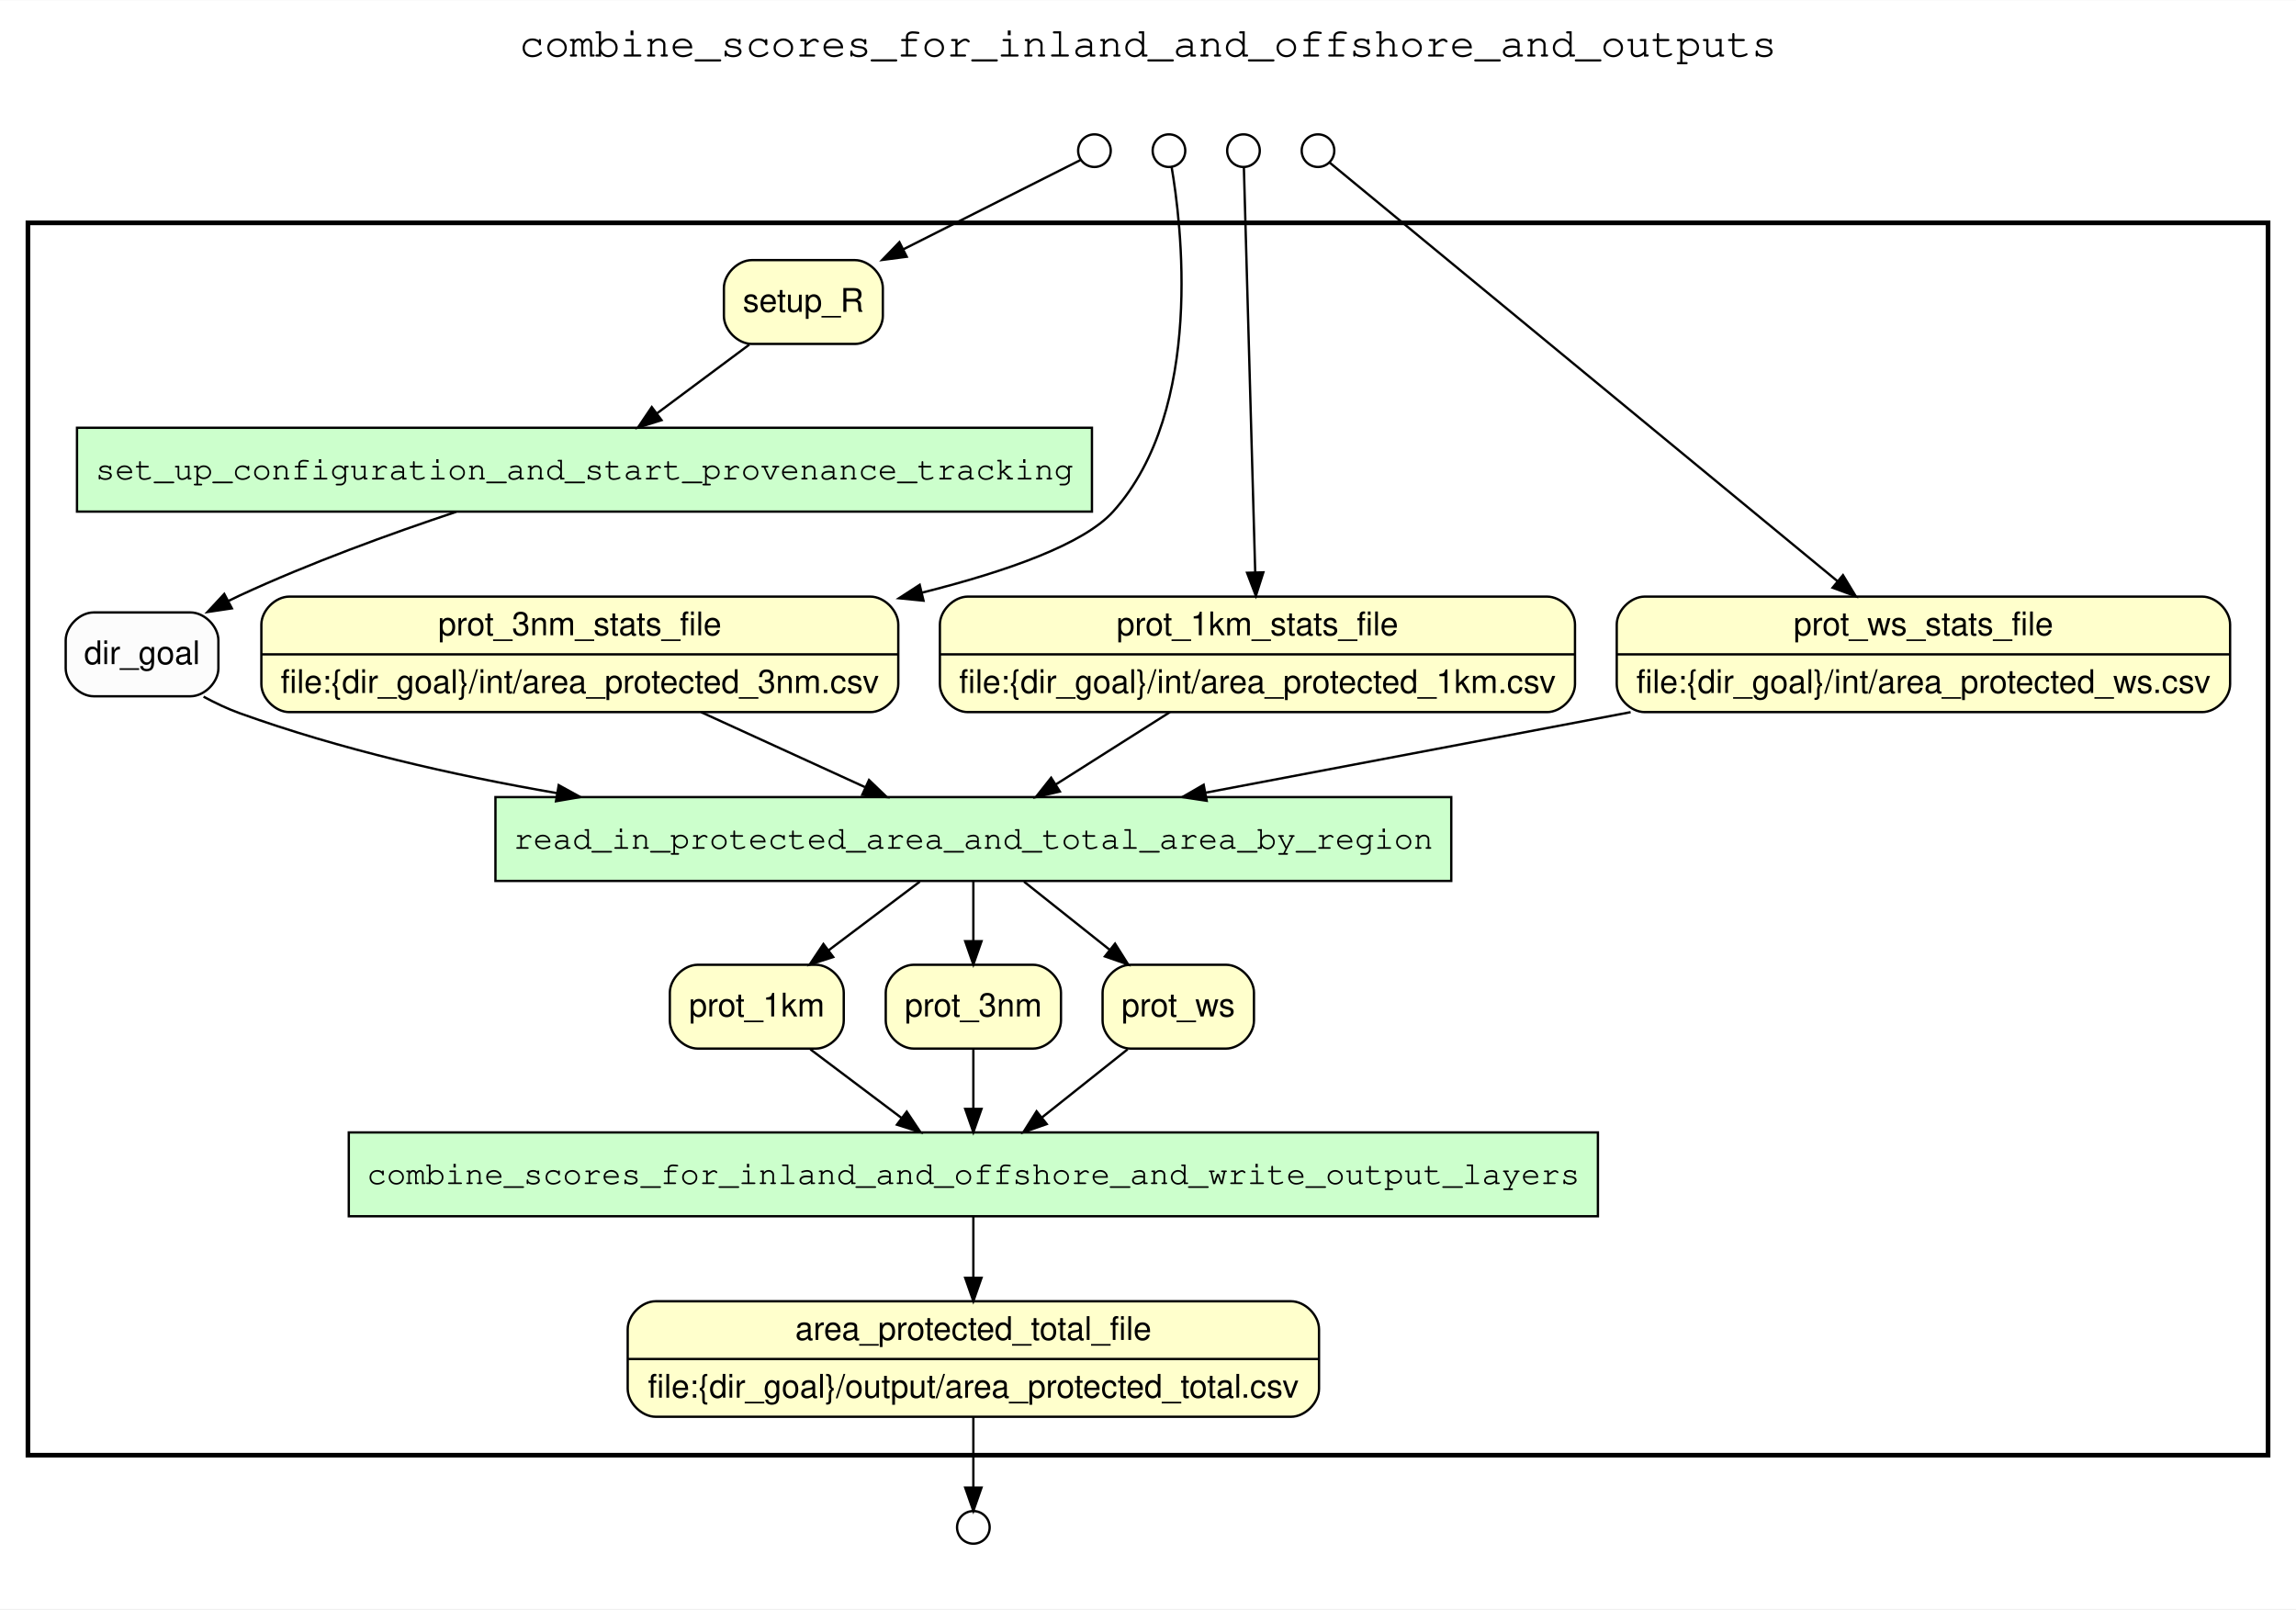
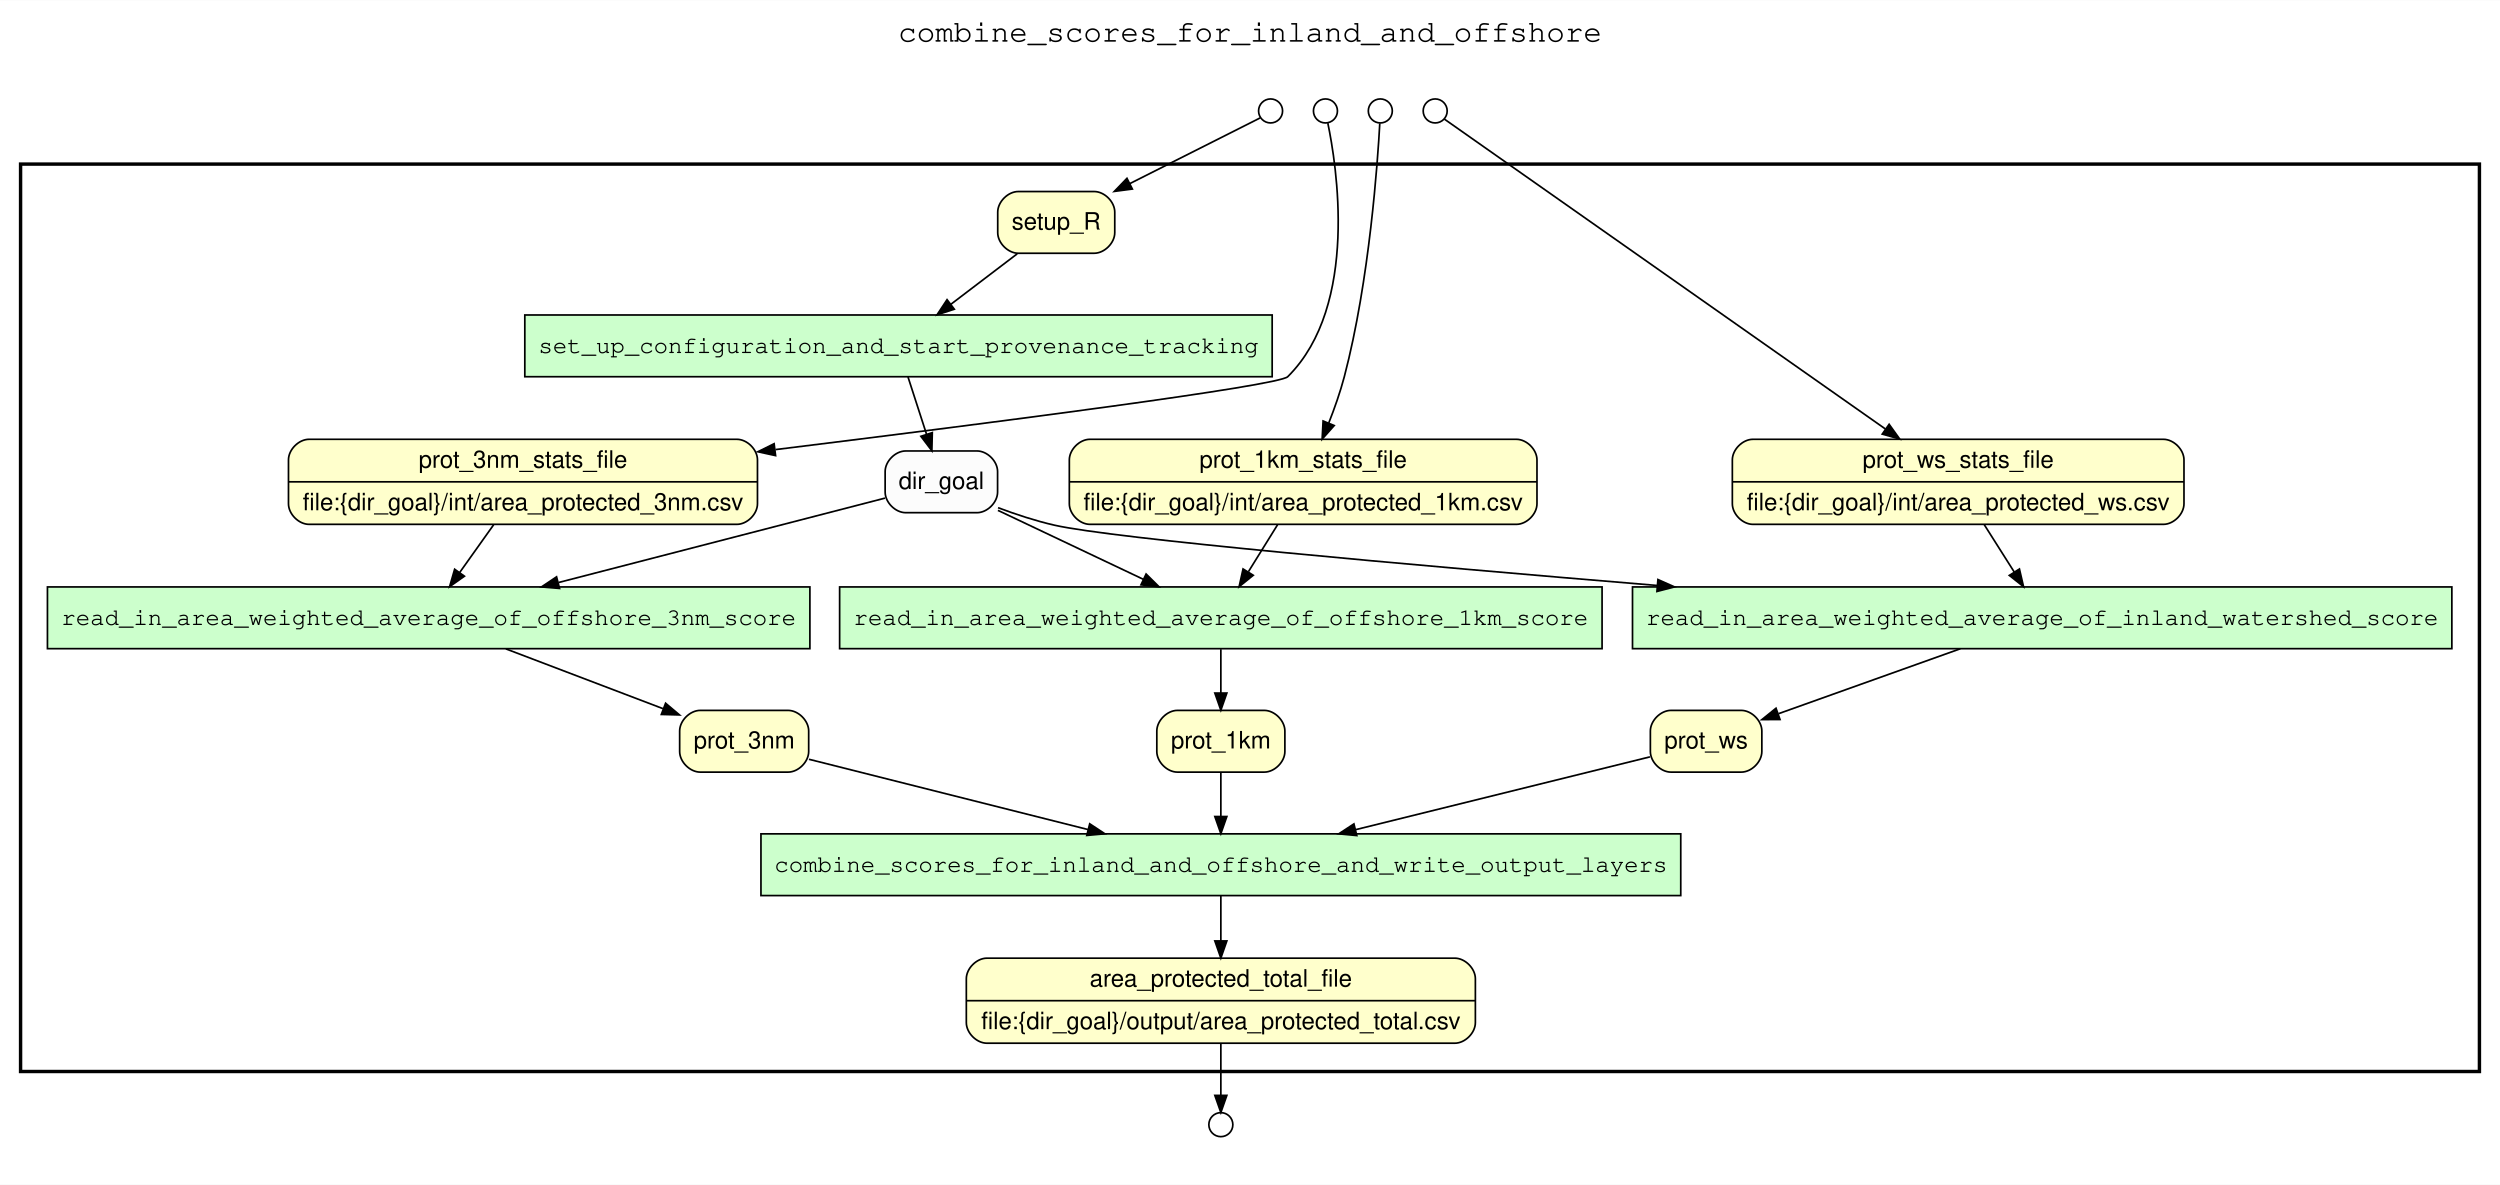
- <svg xmlns="http://www.w3.org/2000/svg" width="986pt" height="691pt" viewBox="0.00 0.00 986.00 690.80">
+ <svg xmlns="http://www.w3.org/2000/svg" width="1458pt" height="691pt" viewBox="0.00 0.00 1458.00 690.80">
  <g id="graph0" class="graph" transform="scale(1 1) rotate(0) translate(4 686.8)">
-     <polygon fill="white" stroke="none" points="-4,4 -4,-686.8 982,-686.8 982,4 -4,4" />
-     <text text-anchor="middle" x="489" y="-662.6" font-family="Courier,monospace" font-size="18.00">combine_scores_for_inland_and_offshore_and_outputs</text>
+     <polygon fill="white" stroke="none" points="-4,4 -4,-686.8 1454,-686.8 1454,4 -4,4" />
+     <text text-anchor="middle" x="725" y="-662.6" font-family="Courier,monospace" font-size="18.00">combine_scores_for_inland_and_offshore</text>
    <g id="clust1" class="cluster">
-       <polygon fill="none" stroke="black" stroke-width="2" points="8,-62 8,-591.2 970,-591.2 970,-62 8,-62" />
+       <polygon fill="none" stroke="black" stroke-width="2" points="8,-62 8,-591.2 1442,-591.2 1442,-62 8,-62" />
    </g>
    <g id="clust2" class="cluster">
-       <polygon fill="none" stroke="white" stroke-width="2" points="16,-70 16,-583.2 962,-583.2 962,-70 16,-70" />
+       <polygon fill="none" stroke="white" stroke-width="2" points="16,-70 16,-583.2 1434,-583.2 1434,-70 16,-70" />
    </g>
    <g id="clust3" class="cluster">
-       <polygon fill="none" stroke="white" points="443,-599.2 443,-645.2 585,-645.2 585,-599.2 443,-599.2" />
+       <polygon fill="none" stroke="white" points="714,-599.2 714,-645.2 856,-645.2 856,-599.2 714,-599.2" />
    </g>
    <g id="clust4" class="cluster">
-       <polygon fill="none" stroke="white" points="451,-607.2 451,-637.2 577,-637.2 577,-607.2 451,-607.2" />
+       <polygon fill="none" stroke="white" points="722,-607.2 722,-637.2 848,-637.2 848,-607.2 722,-607.2" />
    </g>
    <g id="clust5" class="cluster">
-       <polygon fill="none" stroke="white" points="391,-8 391,-54 437,-54 437,-8 391,-8" />
+       <polygon fill="none" stroke="white" points="685,-8 685,-54 731,-54 731,-8 685,-8" />
    </g>
    <g id="clust6" class="cluster">
-       <polygon fill="none" stroke="white" points="399,-16 399,-46 429,-46 429,-16 399,-16" />
+       <polygon fill="none" stroke="white" points="693,-16 693,-46 723,-46 723,-16 693,-16" />
    </g>
    <g id="node1" class="node">
-       <polygon fill="#ccffcc" stroke="black" points="464.93,-503.2 29.07,-503.2 29.07,-467.2 464.93,-467.2 464.93,-503.2" />
-       <text text-anchor="middle" x="247" y="-481" font-family="Courier,monospace" font-size="14.00">set_up_configuration_and_start_provenance_tracking</text>
+       <polygon fill="#ccffcc" stroke="black" points="737.93,-503.2 302.07,-503.2 302.07,-467.2 737.93,-467.2 737.93,-503.2" />
+       <text text-anchor="middle" x="520" y="-481" font-family="Courier,monospace" font-size="14.00">set_up_configuration_and_start_provenance_tracking</text>
+     </g>
+     <g id="node14" class="node">
+       <path fill="#fcfcfc" stroke="black" d="M565.787,-423.9C565.787,-423.9 524.213,-423.9 524.213,-423.9 518.213,-423.9 512.213,-417.9 512.213,-411.9 512.213,-411.9 512.213,-399.9 512.213,-399.9 512.213,-393.9 518.213,-387.9 524.213,-387.9 524.213,-387.9 565.787,-387.9 565.787,-387.9 571.787,-387.9 577.787,-393.9 577.787,-399.9 577.787,-399.9 577.787,-411.9 577.787,-411.9 577.787,-417.9 571.787,-423.9 565.787,-423.9" />
+       <text text-anchor="middle" x="545" y="-401.7" font-family="Helvetica,sans-Serif" font-size="14.00">dir_goal</text>
+     </g>
+     <g id="edge1" class="edge">
+       <path fill="none" stroke="black" d="M525.548,-467.045C528.72,-457.237 532.768,-444.722 536.349,-433.65" />
+       <polygon fill="black" stroke="black" points="539.72,-434.599 539.467,-424.007 533.06,-432.445 539.72,-434.599" />
+     </g>
+     <g id="node2" class="node">
+       <polygon fill="#ccffcc" stroke="black" points="468.329,-344.6 23.671,-344.6 23.671,-308.6 468.329,-308.6 468.329,-344.6" />
+       <text text-anchor="middle" x="246" y="-322.4" font-family="Courier,monospace" font-size="14.00">read_in_area_weighted_average_of_offshore_3nm_score</text>
    </g>
    <g id="node12" class="node">
-       <path fill="#fcfcfc" stroke="black" d="M77.787,-423.9C77.787,-423.9 36.213,-423.9 36.213,-423.9 30.213,-423.9 24.213,-417.9 24.213,-411.9 24.213,-411.9 24.213,-399.9 24.213,-399.9 24.213,-393.9 30.213,-387.9 36.213,-387.9 36.213,-387.9 77.787,-387.9 77.787,-387.9 83.787,-387.9 89.787,-393.9 89.787,-399.9 89.787,-399.9 89.787,-411.9 89.787,-411.9 89.787,-417.9 83.787,-423.9 77.787,-423.9" />
-       <text text-anchor="middle" x="57" y="-401.7" font-family="Helvetica,sans-Serif" font-size="14.00">dir_goal</text>
+       <path fill="#ffffcc" stroke="black" d="M455.625,-272.6C455.625,-272.6 404.375,-272.6 404.375,-272.6 398.375,-272.6 392.375,-266.6 392.375,-260.6 392.375,-260.6 392.375,-248.6 392.375,-248.6 392.375,-242.6 398.375,-236.6 404.375,-236.6 404.375,-236.6 455.625,-236.6 455.625,-236.6 461.625,-236.6 467.625,-242.6 467.625,-248.6 467.625,-248.6 467.625,-260.6 467.625,-260.6 467.625,-266.6 461.625,-272.6 455.625,-272.6" />
+       <text text-anchor="middle" x="430" y="-250.4" font-family="Helvetica,sans-Serif" font-size="14.00">prot_3nm</text>
    </g>
-     <g id="edge1" class="edge">
-       <path fill="none" stroke="black" d="M191.93,-467.118C163.662,-457.693 128.959,-445.092 99,-431.2 97.424,-430.469 95.829,-429.698 94.229,-428.899" />
-       <polygon fill="black" stroke="black" points="95.574,-425.651 85.096,-424.082 92.309,-431.843 95.574,-425.651" />
+     <g id="edge3" class="edge">
+       <path fill="none" stroke="black" d="M291.011,-308.476C318.802,-297.904 354.411,-284.357 382.628,-273.622" />
+       <polygon fill="black" stroke="black" points="384.174,-276.779 392.276,-269.952 381.685,-270.236 384.174,-276.779" />
    </g>
-     <g id="node2" class="node">
-       <polygon fill="#ccffcc" stroke="black" points="619.234,-344.6 208.766,-344.6 208.766,-308.6 619.234,-308.6 619.234,-344.6" />
-       <text text-anchor="middle" x="414" y="-322.4" font-family="Courier,monospace" font-size="14.00">read_in_protected_area_and_total_area_by_region</text>
+     <g id="node3" class="node">
+       <polygon fill="#ccffcc" stroke="black" points="930.329,-344.6 485.671,-344.6 485.671,-308.6 930.329,-308.6 930.329,-344.6" />
+       <text text-anchor="middle" x="708" y="-322.4" font-family="Courier,monospace" font-size="14.00">read_in_area_weighted_average_of_offshore_1km_score</text>
+     </g>
+     <g id="node11" class="node">
+       <path fill="#ffffcc" stroke="black" d="M733.343,-272.6C733.343,-272.6 682.657,-272.6 682.657,-272.6 676.657,-272.6 670.657,-266.6 670.657,-260.6 670.657,-260.6 670.657,-248.6 670.657,-248.6 670.657,-242.6 676.657,-236.6 682.657,-236.6 682.657,-236.6 733.343,-236.6 733.343,-236.6 739.343,-236.6 745.343,-242.6 745.343,-248.6 745.343,-248.6 745.343,-260.6 745.343,-260.6 745.343,-266.6 739.343,-272.6 733.343,-272.6" />
+       <text text-anchor="middle" x="708" y="-250.4" font-family="Helvetica,sans-Serif" font-size="14.00">prot_1km</text>
+     </g>
+     <g id="edge6" class="edge">
+       <path fill="none" stroke="black" d="M708,-308.297C708,-300.583 708,-291.312 708,-282.712" />
+       <polygon fill="black" stroke="black" points="711.5,-282.704 708,-272.704 704.5,-282.704 711.5,-282.704" />
+     </g>
+     <g id="node4" class="node">
+       <polygon fill="#ccffcc" stroke="black" points="1425.92,-344.6 948.077,-344.6 948.077,-308.6 1425.92,-308.6 1425.92,-344.6" />
+       <text text-anchor="middle" x="1187" y="-322.4" font-family="Courier,monospace" font-size="14.00">read_in_area_weighted_average_of_inland_watershed_score</text>
+     </g>
+     <g id="node13" class="node">
+       <path fill="#ffffcc" stroke="black" d="M1011.51,-272.6C1011.51,-272.6 970.494,-272.6 970.494,-272.6 964.494,-272.6 958.494,-266.6 958.494,-260.6 958.494,-260.6 958.494,-248.6 958.494,-248.6 958.494,-242.6 964.494,-236.6 970.494,-236.6 970.494,-236.6 1011.51,-236.6 1011.51,-236.6 1017.51,-236.6 1023.51,-242.6 1023.51,-248.6 1023.51,-248.6 1023.51,-260.6 1023.51,-260.6 1023.51,-266.6 1017.51,-272.6 1011.51,-272.6" />
+       <text text-anchor="middle" x="991" y="-250.4" font-family="Helvetica,sans-Serif" font-size="14.00">prot_ws</text>
+     </g>
+     <g id="edge9" class="edge">
+       <path fill="none" stroke="black" d="M1139.3,-308.566C1106.89,-296.99 1064.41,-281.817 1033.22,-270.679" />
+       <polygon fill="black" stroke="black" points="1034.11,-267.281 1023.52,-267.214 1031.76,-273.873 1034.11,-267.281" />
+     </g>
+     <g id="node5" class="node">
+       <polygon fill="#ccffcc" stroke="black" points="976.213,-200.6 439.787,-200.6 439.787,-164.6 976.213,-164.6 976.213,-200.6" />
+       <text text-anchor="middle" x="708" y="-178.4" font-family="Courier,monospace" font-size="14.00">combine_scores_for_inland_and_offshore_and_write_output_layers</text>
+     </g>
+     <g id="node6" class="node">
+       <path fill="#ffffcc" stroke="black" d="M571.561,-78.5C571.561,-78.5 844.439,-78.5 844.439,-78.5 850.439,-78.5 856.439,-84.5 856.439,-90.5 856.439,-90.5 856.439,-116.1 856.439,-116.1 856.439,-122.1 850.439,-128.1 844.439,-128.1 844.439,-128.1 571.561,-128.1 571.561,-128.1 565.561,-128.1 559.561,-122.1 559.561,-116.1 559.561,-116.1 559.561,-90.5 559.561,-90.5 559.561,-84.5 565.561,-78.5 571.561,-78.5" />
+       <text text-anchor="middle" x="708" y="-111.5" font-family="Helvetica,sans-Serif" font-size="14.00">area_protected_total_file</text>
+       <polyline fill="none" stroke="black" points="559.561,-103.3 856.439,-103.3 " />
+       <text text-anchor="middle" x="708" y="-86.7" font-family="Helvetica,sans-Serif" font-size="14.00">file:{dir_goal}/output/area_protected_total.csv</text>
+     </g>
+     <g id="edge12" class="edge">
+       <path fill="none" stroke="black" d="M708,-164.445C708,-156.689 708,-147.239 708,-138.15" />
+       <polygon fill="black" stroke="black" points="711.5,-138.15 708,-128.15 704.5,-138.15 711.5,-138.15" />
+     </g>
+     <g id="node19" class="node">
+       <ellipse fill="#ffffff" stroke="black" cx="708" cy="-31" rx="7" ry="7" />
+     </g>
+     <g id="edge20" class="edge">
+       <path fill="none" stroke="black" d="M708,-78.5C708,-68.529 708,-57.193 708,-48.211" />
+       <polygon fill="black" stroke="black" points="711.5,-48.07 708,-38.07 704.5,-48.07 711.5,-48.07" />
+     </g>
+     <g id="node7" class="node">
+       <path fill="#ffffcc" stroke="black" d="M634.128,-575.2C634.128,-575.2 589.872,-575.2 589.872,-575.2 583.872,-575.2 577.872,-569.2 577.872,-563.2 577.872,-563.2 577.872,-551.2 577.872,-551.2 577.872,-545.2 583.872,-539.2 589.872,-539.2 589.872,-539.2 634.128,-539.2 634.128,-539.2 640.128,-539.2 646.128,-545.2 646.128,-551.2 646.128,-551.2 646.128,-563.2 646.128,-563.2 646.128,-569.2 640.128,-575.2 634.128,-575.2" />
+       <text text-anchor="middle" x="612" y="-553" font-family="Helvetica,sans-Serif" font-size="14.00">setup_R</text>
+     </g>
+     <g id="edge2" class="edge">
+       <path fill="none" stroke="black" d="M589.258,-538.897C577.56,-529.996 563.139,-519.023 550.49,-509.399" />
+       <polygon fill="black" stroke="black" points="552.558,-506.574 542.48,-503.304 548.319,-512.145 552.558,-506.574" />
+     </g>
+     <g id="node8" class="node">
+       <path fill="#ffffcc" stroke="black" d="M176.241,-381.1C176.241,-381.1 425.759,-381.1 425.759,-381.1 431.759,-381.1 437.759,-387.1 437.759,-393.1 437.759,-393.1 437.759,-418.7 437.759,-418.7 437.759,-424.7 431.759,-430.7 425.759,-430.7 425.759,-430.7 176.241,-430.7 176.241,-430.7 170.241,-430.7 164.241,-424.7 164.241,-418.7 164.241,-418.7 164.241,-393.1 164.241,-393.1 164.241,-387.1 170.241,-381.1 176.241,-381.1" />
+       <text text-anchor="middle" x="301" y="-414.1" font-family="Helvetica,sans-Serif" font-size="14.00">prot_3nm_stats_file</text>
+       <polyline fill="none" stroke="black" points="164.241,-405.9 437.759,-405.9 " />
+       <text text-anchor="middle" x="301" y="-389.3" font-family="Helvetica,sans-Serif" font-size="14.00">file:{dir_goal}/int/area_protected_3nm.csv</text>
+     </g>
+     <g id="edge5" class="edge">
+       <path fill="none" stroke="black" d="M283.899,-380.866C277.59,-371.999 270.425,-361.929 264.036,-352.949" />
+       <polygon fill="black" stroke="black" points="266.851,-350.868 258.202,-344.749 261.148,-354.927 266.851,-350.868" />
    </g>
    <g id="node9" class="node">
-       <path fill="#ffffcc" stroke="black" d="M346.343,-272.6C346.343,-272.6 295.657,-272.6 295.657,-272.6 289.657,-272.6 283.657,-266.6 283.657,-260.6 283.657,-260.6 283.657,-248.6 283.657,-248.6 283.657,-242.6 289.657,-236.6 295.657,-236.6 295.657,-236.6 346.343,-236.6 346.343,-236.6 352.343,-236.6 358.343,-242.6 358.343,-248.6 358.343,-248.6 358.343,-260.6 358.343,-260.6 358.343,-266.6 352.343,-272.6 346.343,-272.6" />
-       <text text-anchor="middle" x="321" y="-250.4" font-family="Helvetica,sans-Serif" font-size="14.00">prot_1km</text>
+       <path fill="#ffffcc" stroke="black" d="M631.632,-381.1C631.632,-381.1 880.368,-381.1 880.368,-381.1 886.368,-381.1 892.368,-387.1 892.368,-393.1 892.368,-393.1 892.368,-418.7 892.368,-418.7 892.368,-424.7 886.368,-430.7 880.368,-430.7 880.368,-430.7 631.632,-430.7 631.632,-430.7 625.632,-430.7 619.632,-424.7 619.632,-418.7 619.632,-418.7 619.632,-393.1 619.632,-393.1 619.632,-387.1 625.632,-381.1 631.632,-381.1" />
+       <text text-anchor="middle" x="756" y="-414.1" font-family="Helvetica,sans-Serif" font-size="14.00">prot_1km_stats_file</text>
+       <polyline fill="none" stroke="black" points="619.632,-405.9 892.368,-405.9 " />
+       <text text-anchor="middle" x="756" y="-389.3" font-family="Helvetica,sans-Serif" font-size="14.00">file:{dir_goal}/int/area_protected_1km.csv</text>
+     </g>
+     <g id="edge8" class="edge">
+       <path fill="none" stroke="black" d="M741.076,-380.866C735.683,-372.182 729.574,-362.343 724.087,-353.506" />
+       <polygon fill="black" stroke="black" points="726.898,-351.398 718.649,-344.749 720.951,-355.091 726.898,-351.398" />
+     </g>
+     <g id="node10" class="node">
+       <path fill="#ffffcc" stroke="black" d="M1018.3,-381.1C1018.3,-381.1 1257.7,-381.1 1257.7,-381.1 1263.7,-381.1 1269.7,-387.1 1269.7,-393.1 1269.7,-393.1 1269.7,-418.7 1269.7,-418.7 1269.7,-424.7 1263.7,-430.7 1257.7,-430.7 1257.7,-430.7 1018.3,-430.7 1018.3,-430.7 1012.3,-430.7 1006.3,-424.7 1006.3,-418.7 1006.3,-418.7 1006.3,-393.1 1006.3,-393.1 1006.3,-387.1 1012.3,-381.1 1018.3,-381.1" />
+       <text text-anchor="middle" x="1138" y="-414.1" font-family="Helvetica,sans-Serif" font-size="14.00">prot_ws_stats_file</text>
+       <polyline fill="none" stroke="black" points="1006.3,-405.9 1269.7,-405.9 " />
+       <text text-anchor="middle" x="1138" y="-389.3" font-family="Helvetica,sans-Serif" font-size="14.00">file:{dir_goal}/int/area_protected_ws.csv</text>
+     </g>
+     <g id="edge11" class="edge">
+       <path fill="none" stroke="black" d="M1153.24,-380.866C1158.8,-372.09 1165.11,-362.136 1170.75,-353.227" />
+       <polygon fill="black" stroke="black" points="1173.73,-355.069 1176.13,-344.749 1167.82,-351.322 1173.73,-355.069" />
+     </g>
+     <g id="edge13" class="edge">
+       <path fill="none" stroke="black" d="M708,-236.297C708,-228.583 708,-219.312 708,-210.712" />
+       <polygon fill="black" stroke="black" points="711.5,-210.704 708,-200.704 704.5,-210.704 711.5,-210.704" />
+     </g>
+     <g id="edge14" class="edge">
+       <path fill="none" stroke="black" d="M467.782,-244.087C509.43,-233.6 577.557,-216.445 630.642,-203.079" />
+       <polygon fill="black" stroke="black" points="631.527,-206.465 640.37,-200.629 629.818,-199.677 631.527,-206.465" />
+     </g>
+     <g id="edge15" class="edge">
+       <path fill="none" stroke="black" d="M958.26,-245.502C916.603,-235.198 843.278,-217.061 786.729,-203.074" />
+       <polygon fill="black" stroke="black" points="787.282,-199.605 776.735,-200.601 785.602,-206.4 787.282,-199.605" />
    </g>
    <g id="edge4" class="edge">
-       <path fill="none" stroke="black" d="M391.011,-308.297C379.186,-299.396 364.608,-288.423 351.821,-278.799" />
-       <polygon fill="black" stroke="black" points="353.819,-275.922 343.724,-272.704 349.609,-281.515 353.819,-275.922" />
+       <path fill="none" stroke="black" d="M512.146,-396.406C466.664,-384.648 383.19,-363.067 321.812,-347.2" />
+       <polygon fill="black" stroke="black" points="322.335,-343.72 311.777,-344.605 320.582,-350.497 322.335,-343.72" />
    </g>
-     <g id="node10" class="node">
-       <path fill="#ffffcc" stroke="black" d="M439.625,-272.6C439.625,-272.6 388.375,-272.6 388.375,-272.6 382.375,-272.6 376.375,-266.6 376.375,-260.6 376.375,-260.6 376.375,-248.6 376.375,-248.6 376.375,-242.6 382.375,-236.6 388.375,-236.6 388.375,-236.6 439.625,-236.6 439.625,-236.6 445.625,-236.6 451.625,-242.6 451.625,-248.6 451.625,-248.6 451.625,-260.6 451.625,-260.6 451.625,-266.6 445.625,-272.6 439.625,-272.6" />
-       <text text-anchor="middle" x="414" y="-250.4" font-family="Helvetica,sans-Serif" font-size="14.00">prot_3nm</text>
-     </g>
-     <g id="edge3" class="edge">
-       <path fill="none" stroke="black" d="M414,-308.297C414,-300.583 414,-291.312 414,-282.712" />
-       <polygon fill="black" stroke="black" points="417.5,-282.704 414,-272.704 410.5,-282.704 417.5,-282.704" />
-     </g>
-     <g id="node11" class="node">
-       <path fill="#ffffcc" stroke="black" d="M522.506,-272.6C522.506,-272.6 481.494,-272.6 481.494,-272.6 475.494,-272.6 469.494,-266.6 469.494,-260.6 469.494,-260.6 469.494,-248.6 469.494,-248.6 469.494,-242.6 475.494,-236.6 481.494,-236.6 481.494,-236.6 522.506,-236.6 522.506,-236.6 528.506,-236.6 534.506,-242.6 534.506,-248.6 534.506,-248.6 534.506,-260.6 534.506,-260.6 534.506,-266.6 528.506,-272.6 522.506,-272.6" />
-       <text text-anchor="middle" x="502" y="-250.4" font-family="Helvetica,sans-Serif" font-size="14.00">prot_ws</text>
-     </g>
-     <g id="edge5" class="edge">
-       <path fill="none" stroke="black" d="M435.753,-308.297C446.836,-299.481 460.474,-288.632 472.49,-279.074" />
-       <polygon fill="black" stroke="black" points="474.85,-281.669 480.497,-272.704 470.493,-276.19 474.85,-281.669" />
-     </g>
-     <g id="node3" class="node">
-       <polygon fill="#ccffcc" stroke="black" points="682.213,-200.6 145.787,-200.6 145.787,-164.6 682.213,-164.6 682.213,-200.6" />
-       <text text-anchor="middle" x="414" y="-178.4" font-family="Courier,monospace" font-size="14.00">combine_scores_for_inland_and_offshore_and_write_output_layers</text>
-     </g>
-     <g id="node4" class="node">
-       <path fill="#ffffcc" stroke="black" d="M277.561,-78.5C277.561,-78.5 550.439,-78.5 550.439,-78.5 556.439,-78.5 562.439,-84.5 562.439,-90.5 562.439,-90.5 562.439,-116.1 562.439,-116.1 562.439,-122.1 556.439,-128.1 550.439,-128.1 550.439,-128.1 277.561,-128.1 277.561,-128.1 271.561,-128.1 265.561,-122.1 265.561,-116.1 265.561,-116.1 265.561,-90.5 265.561,-90.5 265.561,-84.5 271.561,-78.5 277.561,-78.5" />
-       <text text-anchor="middle" x="414" y="-111.5" font-family="Helvetica,sans-Serif" font-size="14.00">area_protected_total_file</text>
-       <polyline fill="none" stroke="black" points="265.561,-103.3 562.439,-103.3 " />
-       <text text-anchor="middle" x="414" y="-86.7" font-family="Helvetica,sans-Serif" font-size="14.00">file:{dir_goal}/output/area_protected_total.csv</text>
+     <g id="edge7" class="edge">
+       <path fill="none" stroke="black" d="M577.985,-389.257C602.367,-377.695 635.857,-361.813 662.74,-349.064" />
+       <polygon fill="black" stroke="black" points="664.413,-352.144 671.948,-344.697 661.413,-345.819 664.413,-352.144" />
    </g>
    <g id="edge10" class="edge">
-       <path fill="none" stroke="black" d="M414,-164.445C414,-156.689 414,-147.239 414,-138.15" />
-       <polygon fill="black" stroke="black" points="417.5,-138.15 414,-128.15 410.5,-138.15 417.5,-138.15" />
+       <path fill="none" stroke="black" d="M578.064,-390.808C588.437,-386.911 600.043,-383.076 611,-380.6 645.441,-372.816 815.892,-357.588 962.512,-345.445" />
+       <polygon fill="black" stroke="black" points="962.902,-348.925 972.58,-344.613 962.325,-341.949 962.902,-348.925" />
+     </g>
+     <g id="node15" class="node">
+       <ellipse fill="#ffffff" stroke="black" cx="737" cy="-622.2" rx="7" ry="7" />
+     </g>
+     <g id="edge16" class="edge">
+       <path fill="none" stroke="black" d="M730.971,-618.161C717.329,-611.286 683.082,-594.025 654.817,-579.78" />
+       <polygon fill="black" stroke="black" points="656.389,-576.653 645.883,-575.277 653.238,-582.903 656.389,-576.653" />
+     </g>
+     <g id="node16" class="node">
+       <ellipse fill="#ffffff" stroke="black" cx="769" cy="-622.2" rx="7" ry="7" />
+     </g>
+     <g id="edge17" class="edge">
+       <path fill="none" stroke="black" d="M770.385,-615.09C775.235,-591.945 788.98,-508.866 747,-467.2 741.575,-461.816 576.079,-440.476 448.266,-424.703" />
+       <polygon fill="black" stroke="black" points="448.322,-421.184 437.969,-423.435 447.466,-428.131 448.322,-421.184" />
    </g>
    <g id="node17" class="node">
-       <ellipse fill="#ffffff" stroke="black" cx="414" cy="-31" rx="7" ry="7" />
+       <ellipse fill="#ffffff" stroke="black" cx="801" cy="-622.2" rx="7" ry="7" />
    </g>
    <g id="edge18" class="edge">
-       <path fill="none" stroke="black" d="M414,-78.5C414,-68.529 414,-57.193 414,-48.211" />
-       <polygon fill="black" stroke="black" points="417.5,-48.07 414,-38.07 410.5,-48.07 417.5,-48.07" />
+       <path fill="none" stroke="black" d="M800.692,-614.932C799.538,-593.794 794.755,-523.307 780,-467.2 777.647,-458.253 774.335,-448.843 770.921,-440.187" />
+       <polygon fill="black" stroke="black" points="774.103,-438.722 767.068,-430.799 767.627,-441.379 774.103,-438.722" />
    </g>
-     <g id="node5" class="node">
-       <path fill="#ffffcc" stroke="black" d="M363.128,-575.2C363.128,-575.2 318.872,-575.2 318.872,-575.2 312.872,-575.2 306.872,-569.2 306.872,-563.2 306.872,-563.2 306.872,-551.2 306.872,-551.2 306.872,-545.2 312.872,-539.2 318.872,-539.2 318.872,-539.2 363.128,-539.2 363.128,-539.2 369.128,-539.2 375.128,-545.2 375.128,-551.2 375.128,-551.2 375.128,-563.2 375.128,-563.2 375.128,-569.2 369.128,-575.2 363.128,-575.2" />
-       <text text-anchor="middle" x="341" y="-553" font-family="Helvetica,sans-Serif" font-size="14.00">setup_R</text>
+     <g id="node18" class="node">
+       <ellipse fill="#ffffff" stroke="black" cx="833" cy="-622.2" rx="7" ry="7" />
    </g>
-     <g id="edge2" class="edge">
-       <path fill="none" stroke="black" d="M317.764,-538.897C305.812,-529.996 291.077,-519.023 278.153,-509.399" />
-       <polygon fill="black" stroke="black" points="280.08,-506.47 269.969,-503.304 275.899,-512.084 280.08,-506.47" />
-     </g>
-     <g id="node6" class="node">
-       <path fill="#ffffcc" stroke="black" d="M120.241,-381.1C120.241,-381.1 369.759,-381.1 369.759,-381.1 375.759,-381.1 381.759,-387.1 381.759,-393.1 381.759,-393.1 381.759,-418.7 381.759,-418.7 381.759,-424.7 375.759,-430.7 369.759,-430.7 369.759,-430.7 120.241,-430.7 120.241,-430.7 114.241,-430.7 108.241,-424.7 108.241,-418.7 108.241,-418.7 108.241,-393.1 108.241,-393.1 108.241,-387.1 114.241,-381.1 120.241,-381.1" />
-       <text text-anchor="middle" x="245" y="-414.1" font-family="Helvetica,sans-Serif" font-size="14.00">prot_3nm_stats_file</text>
-       <polyline fill="none" stroke="black" points="108.241,-405.9 381.759,-405.9 " />
-       <text text-anchor="middle" x="245" y="-389.3" font-family="Helvetica,sans-Serif" font-size="14.00">file:{dir_goal}/int/area_protected_3nm.csv</text>
-     </g>
-     <g id="edge7" class="edge">
-       <path fill="none" stroke="black" d="M297.085,-381.077C319.557,-370.798 345.635,-358.87 367.452,-348.891" />
-       <polygon fill="black" stroke="black" points="369.194,-351.943 376.832,-344.6 366.282,-345.577 369.194,-351.943" />
-     </g>
-     <g id="node7" class="node">
-       <path fill="#ffffcc" stroke="black" d="M411.632,-381.1C411.632,-381.1 660.368,-381.1 660.368,-381.1 666.368,-381.1 672.368,-387.1 672.368,-393.1 672.368,-393.1 672.368,-418.7 672.368,-418.7 672.368,-424.7 666.368,-430.7 660.368,-430.7 660.368,-430.7 411.632,-430.7 411.632,-430.7 405.632,-430.7 399.632,-424.7 399.632,-418.7 399.632,-418.7 399.632,-393.1 399.632,-393.1 399.632,-387.1 405.632,-381.1 411.632,-381.1" />
-       <text text-anchor="middle" x="536" y="-414.1" font-family="Helvetica,sans-Serif" font-size="14.00">prot_1km_stats_file</text>
-       <polyline fill="none" stroke="black" points="399.632,-405.9 672.368,-405.9 " />
-       <text text-anchor="middle" x="536" y="-389.3" font-family="Helvetica,sans-Serif" font-size="14.00">file:{dir_goal}/int/area_protected_1km.csv</text>
-     </g>
-     <g id="edge8" class="edge">
-       <path fill="none" stroke="black" d="M498.4,-381.077C482.833,-371.213 464.868,-359.83 449.524,-350.108" />
-       <polygon fill="black" stroke="black" points="451.152,-346.996 440.831,-344.6 447.405,-352.909 451.152,-346.996" />
-     </g>
-     <g id="node8" class="node">
-       <path fill="#ffffcc" stroke="black" d="M702.3,-381.1C702.3,-381.1 941.7,-381.1 941.7,-381.1 947.7,-381.1 953.7,-387.1 953.7,-393.1 953.7,-393.1 953.7,-418.7 953.7,-418.7 953.7,-424.7 947.7,-430.7 941.7,-430.7 941.7,-430.7 702.3,-430.7 702.3,-430.7 696.3,-430.7 690.3,-424.7 690.3,-418.7 690.3,-418.7 690.3,-393.1 690.3,-393.1 690.3,-387.1 696.3,-381.1 702.3,-381.1" />
-       <text text-anchor="middle" x="822" y="-414.1" font-family="Helvetica,sans-Serif" font-size="14.00">prot_ws_stats_file</text>
-       <polyline fill="none" stroke="black" points="690.3,-405.9 953.7,-405.9 " />
-       <text text-anchor="middle" x="822" y="-389.3" font-family="Helvetica,sans-Serif" font-size="14.00">file:{dir_goal}/int/area_protected_ws.csv</text>
-     </g>
-     <g id="edge9" class="edge">
-       <path fill="none" stroke="black" d="M696.257,-381.077C637.625,-369.968 568.827,-356.934 513.833,-346.514" />
-       <polygon fill="black" stroke="black" points="514.207,-343.023 503.731,-344.6 512.904,-349.901 514.207,-343.023" />
-     </g>
-     <g id="edge11" class="edge">
-       <path fill="none" stroke="black" d="M343.989,-236.297C355.814,-227.396 370.392,-216.423 383.179,-206.799" />
-       <polygon fill="black" stroke="black" points="385.391,-209.515 391.276,-200.704 381.181,-203.922 385.391,-209.515" />
-     </g>
-     <g id="edge12" class="edge">
-       <path fill="none" stroke="black" d="M414,-236.297C414,-228.583 414,-219.312 414,-210.712" />
-       <polygon fill="black" stroke="black" points="417.5,-210.704 414,-200.704 410.5,-210.704 417.5,-210.704" />
-     </g>
-     <g id="edge13" class="edge">
-       <path fill="none" stroke="black" d="M480.247,-236.297C469.164,-227.481 455.526,-216.632 443.51,-207.074" />
-       <polygon fill="black" stroke="black" points="445.507,-204.19 435.503,-200.704 441.15,-209.669 445.507,-204.19" />
-     </g>
-     <g id="edge6" class="edge">
-       <path fill="none" stroke="black" d="M83.42,-387.725C88.443,-385.011 93.769,-382.484 99,-380.6 142.02,-365.11 190.004,-354.101 235.292,-346.292" />
-       <polygon fill="black" stroke="black" points="235.933,-349.733 245.214,-344.624 234.773,-342.83 235.933,-349.733" />
-     </g>
-     <g id="node13" class="node">
-       <ellipse fill="#ffffff" stroke="black" cx="466" cy="-622.2" rx="7" ry="7" />
-     </g>
-     <g id="edge14" class="edge">
-       <path fill="none" stroke="black" d="M459.971,-618.161C446.329,-611.286 412.082,-594.025 383.817,-579.78" />
-       <polygon fill="black" stroke="black" points="385.389,-576.653 374.883,-575.277 382.238,-582.903 385.389,-576.653" />
-     </g>
-     <g id="node14" class="node">
-       <ellipse fill="#ffffff" stroke="black" cx="498" cy="-622.2" rx="7" ry="7" />
-     </g>
-     <g id="edge15" class="edge">
-       <path fill="none" stroke="black" d="M499.128,-615.237C503.037,-592.62 513.693,-511.201 474,-467.2 461.455,-453.294 428.835,-441.648 392.017,-432.416" />
-       <polygon fill="black" stroke="black" points="392.601,-428.956 382.058,-429.998 390.95,-435.758 392.601,-428.956" />
-     </g>
-     <g id="node15" class="node">
-       <ellipse fill="#ffffff" stroke="black" cx="530" cy="-622.2" rx="7" ry="7" />
-     </g>
-     <g id="edge16" class="edge">
-       <path fill="none" stroke="black" d="M530.173,-615.018C530.88,-589.786 533.576,-493.471 535.04,-441.175" />
-       <polygon fill="black" stroke="black" points="538.543,-441.125 535.324,-431.031 531.546,-440.929 538.543,-441.125" />
-     </g>
-     <g id="node16" class="node">
-       <ellipse fill="#ffffff" stroke="black" cx="562" cy="-622.2" rx="7" ry="7" />
-     </g>
-     <g id="edge17" class="edge">
-       <path fill="none" stroke="black" d="M566.962,-617.11C593.623,-595.136 721.041,-490.114 785.083,-437.328" />
-       <polygon fill="black" stroke="black" points="787.449,-439.914 792.939,-430.853 782.997,-434.512 787.449,-439.914" />
+     <g id="edge19" class="edge">
+       <path fill="none" stroke="black" d="M838.294,-617.48C868.494,-596.261 1020.3,-489.598 1095.56,-436.716" />
+       <polygon fill="black" stroke="black" points="1097.74,-439.462 1103.91,-430.849 1093.72,-433.735 1097.74,-439.462" />
    </g>
  </g>
</svg>
